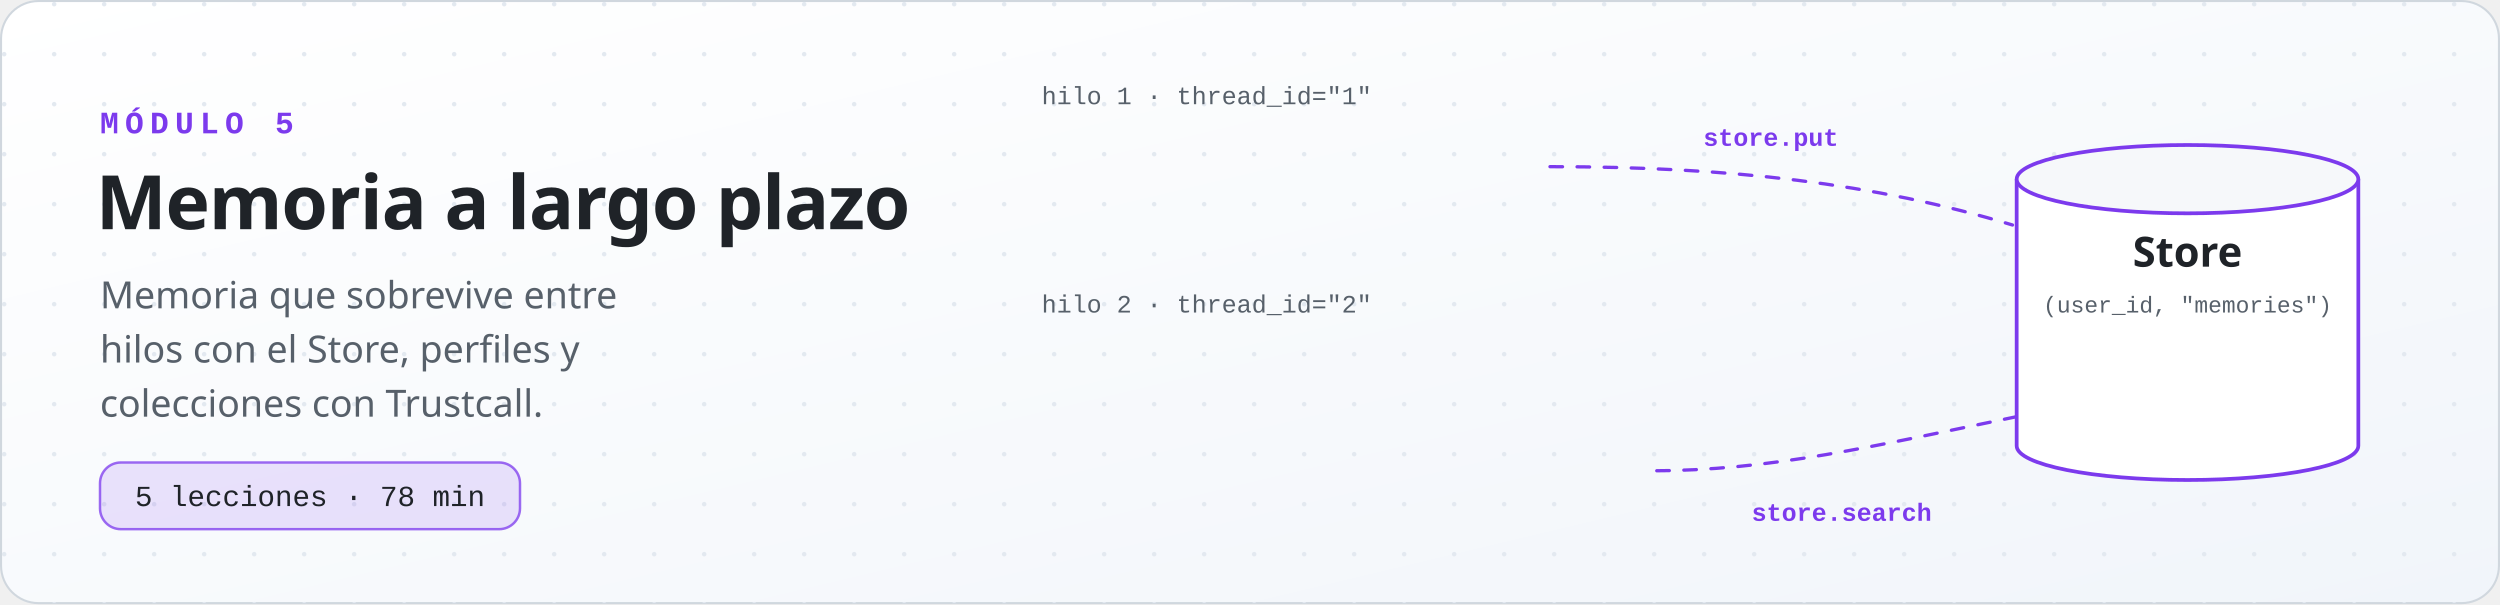
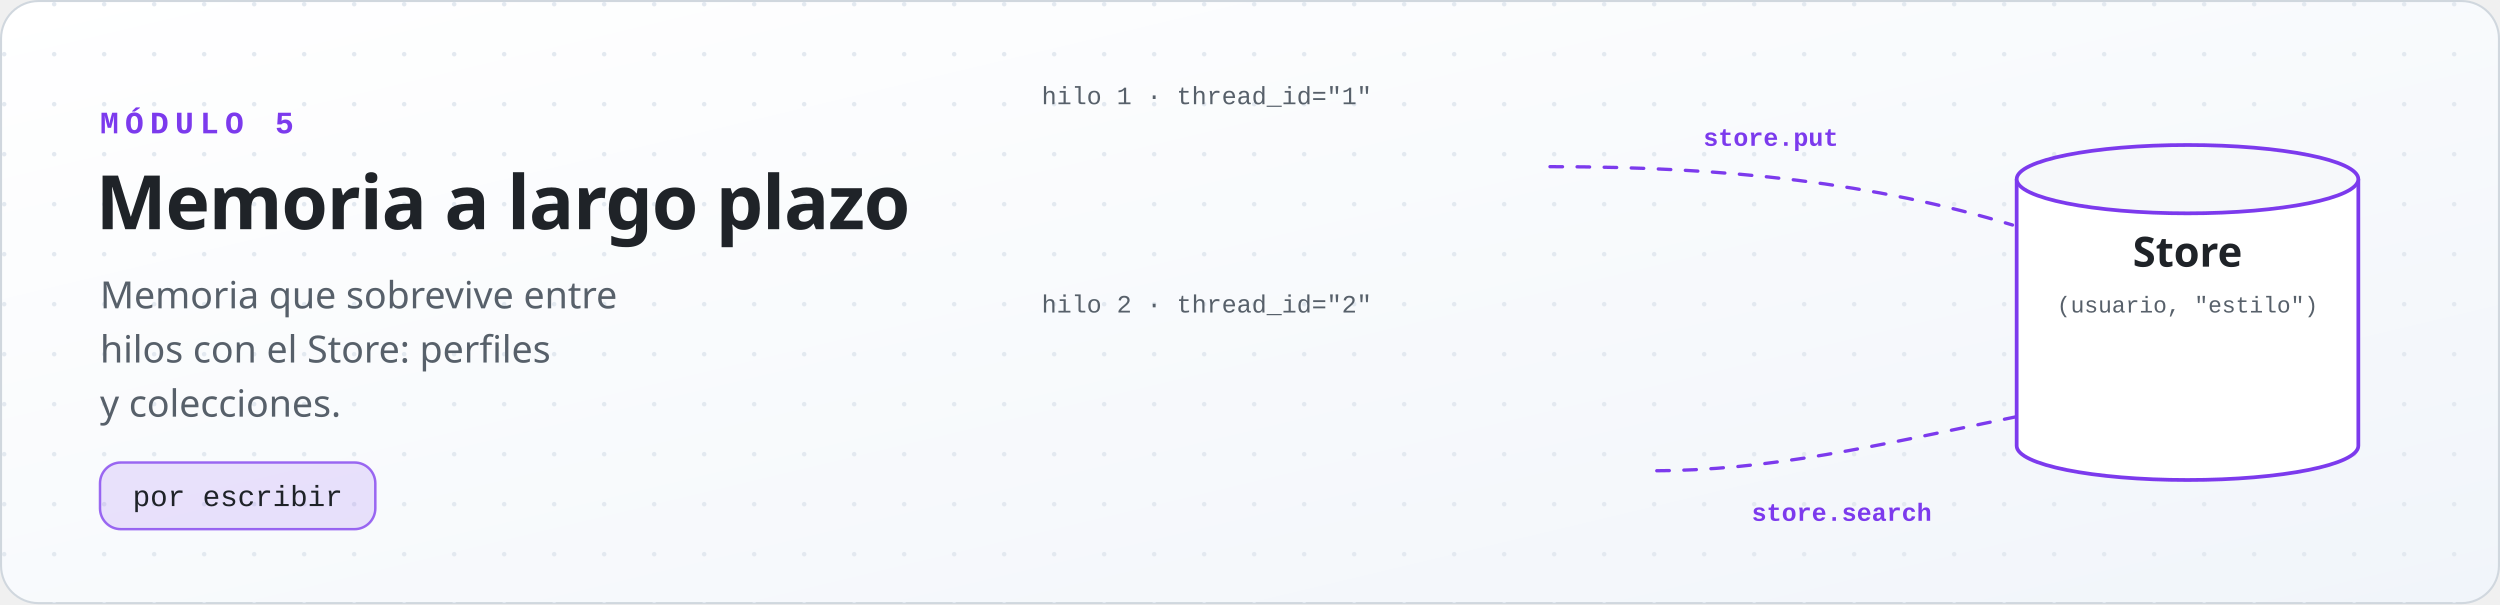
<svg xmlns="http://www.w3.org/2000/svg" width="1200" height="290" viewBox="0 0 1200 290" role="img" aria-labelledby="titulo">
  <style>
.sans{font-family:-apple-system,BlinkMacSystemFont,'Segoe UI','Noto Sans',Helvetica,Arial,sans-serif}
.mono{font-family:ui-monospace,SFMono-Regular,'SF Mono',Menlo,Consolas,'Liberation Mono',monospace}
.marcha{stroke-dasharray:6 7;animation:marcha 1.3s linear infinite}
@keyframes marcha{to{stroke-dashoffset:-26}}
@media (prefers-reduced-motion:reduce){.marcha{animation:none}}
</style>
  <defs>
    <linearGradient id="fondo" x1="0" y1="0" x2="1" y2="1">
      <stop offset="0" stop-color="#ffffff" />
      <stop offset="1" stop-color="#f1f5fa" />
    </linearGradient>
    <pattern id="puntos" width="24" height="24" patternUnits="userSpaceOnUse">
      <circle cx="2" cy="2" r="1.1" fill="#e3e9f0" />
    </pattern>
    <filter id="difuso" x="-100%" y="-100%" width="300%" height="300%">
      <feGaussianBlur stdDeviation="7" />
    </filter>
    <marker id="flecha" viewBox="0 0 10 10" refX="8.5" refY="5" markerWidth="7" markerHeight="7" orient="auto">
      <path d="M0,1 L9,5 L0,9 z" fill="#9aa8ba" />
    </marker>
  </defs>
  <rect x=".5" y=".5" width="1199" height="289" rx="18" fill="url(#fondo)" stroke="#d0d7de" />
  <rect x=".5" y=".5" width="1199" height="289" rx="18" fill="url(#puntos)" />
  <text x="48" y="64" class="mono" font-size="15" font-weight="700" fill="#7c3aed" text-anchor="start" letter-spacing="3">MÓDULO 5</text>
  <text x="46" y="110" class="sans" font-size="36" font-weight="800" fill="#1f2328" text-anchor="start" letter-spacing="-0.5">Memoria a largo plazo</text>
  <text x="48" y="148" class="sans" font-size="18" font-weight="400" fill="#57606a" text-anchor="start">Memoria que sobrevive entre</text>
-   <text x="48" y="174" class="sans" font-size="18" font-weight="400" fill="#57606a" text-anchor="start">hilos con el Store, perfiles y</text>
-   <text x="48" y="200" class="sans" font-size="18" font-weight="400" fill="#57606a" text-anchor="start">colecciones con Trustcall.</text>
+   <text x="48" y="174" class="sans" font-size="18" font-weight="400" fill="#57606a" text-anchor="start">hilos con el Store: perfiles</text>
+   <text x="48" y="200" class="sans" font-size="18" font-weight="400" fill="#57606a" text-anchor="start">y colecciones.</text>
  <g>
-     <rect x="48" y="222" width="201.6" height="32" rx="10" fill="#7c3aed" fill-opacity=".14" stroke="#7c3aed" stroke-opacity=".75" stroke-width="1.2" />
-     <text x="148.8" y="238" class="mono" font-size="14" font-weight="400" fill="#1f2328" text-anchor="middle" dy=".35em">5 lecciones · 78 min</text>
+     <rect x="48" y="222" width="132.16" height="32" rx="10" fill="#7c3aed" fill-opacity=".14" stroke="#7c3aed" stroke-opacity=".75" stroke-width="1.2" />
+     <text x="114.08" y="238" class="mono" font-size="14" font-weight="400" fill="#1f2328" text-anchor="middle" dy=".35em">por escribir</text>
  </g>
  <text x="500" y="50" class="mono" font-size="12" font-weight="400" fill="#57606a" text-anchor="start">hilo 1 · thread_id="1"</text>
  <g opacity="0">
    <animate attributeName="opacity" dur="10s" repeatCount="indefinite" calcMode="linear" keyTimes="0;0.04;0.07;0.92;0.95;1" values="0;0;1;1;0;0" />
    <rect x="500" y="62" width="240" height="36" rx="10" fill="#0284c7" fill-opacity=".14" stroke="#0284c7" stroke-opacity=".75" stroke-width="1.2" />
-     <text x="620" y="80" class="sans" font-size="15" font-weight="400" fill="#1f2328" text-anchor="middle" dy=".35em">Me gusta mucho andar en bici</text>
+     <text x="620" y="80" class="sans" font-size="15" font-weight="400" fill="#1f2328" text-anchor="middle" dy=".35em">Respóndeme siempre en LaTeX</text>
  </g>
  <text x="500" y="150" class="mono" font-size="12" font-weight="400" fill="#57606a" text-anchor="start">hilo 2 · thread_id="2"</text>
  <g opacity="0">
    <animate attributeName="opacity" dur="10s" repeatCount="indefinite" calcMode="linear" keyTimes="0;0.36;0.39;0.92;0.95;1" values="0;0;1;1;0;0" />
    <rect x="500" y="162" width="246" height="36" rx="10" fill="#0284c7" fill-opacity=".14" stroke="#0284c7" stroke-opacity=".75" stroke-width="1.2" />
-     <text x="623" y="180" class="sans" font-size="15" font-weight="400" fill="#1f2328" text-anchor="middle" dy=".35em">¿Qué hago este fin de semana?</text>
+     <text x="623" y="180" class="sans" font-size="15" font-weight="400" fill="#1f2328" text-anchor="middle" dy=".35em">¿Cuál es la derivada de x³?</text>
  </g>
  <g opacity="0">
    <animate attributeName="opacity" dur="10s" repeatCount="indefinite" calcMode="linear" keyTimes="0;0.54;0.57;0.92;0.95;1" values="0;0;1;1;0;0" />
    <rect x="540" y="208" width="246" height="36" rx="10" fill="#7c3aed" fill-opacity=".14" stroke="#7c3aed" stroke-opacity=".75" stroke-width="1.2" />
-     <text x="663" y="226" class="sans" font-size="15" font-weight="400" fill="#1f2328" text-anchor="middle" dy=".35em">Una ruta en bici por el cerro</text>
+     <text x="663" y="226" class="sans" font-size="15" font-weight="400" fill="#1f2328" text-anchor="middle" dy=".35em">La derivada es $3x^{2}$</text>
  </g>
  <path d="M744,80 C830,80 900,88 966,108" fill="none" stroke="#7c3aed" stroke-width="1.6" stroke-linecap="round" class="marcha" />
  <path d="M968,200 C900,214 850,226 792,226" fill="none" stroke="#7c3aed" stroke-width="1.6" stroke-linecap="round" class="marcha" />
  <text x="850" y="70" class="mono" font-size="12" font-weight="600" fill="#7c3aed" text-anchor="middle">store.put</text>
  <text x="884" y="250" class="mono" font-size="12" font-weight="600" fill="#7c3aed" text-anchor="middle">store.search</text>
  <g opacity="0">
    <animate attributeName="opacity" dur="10s" repeatCount="indefinite" calcMode="linear" keyTimes="0;0.1;0.11;0.21;0.22;1" values="0;0;1;1;0;0" />
    <animateMotion dur="10s" repeatCount="indefinite" calcMode="linear" keyTimes="0;0.11;0.2;0.215;1" keyPoints="0;0;0.705;1;1" path="M744,80 C830,80 900,88 966,108 L1050,150" />
    <circle r="13.2" fill="#7c3aed" opacity=".45" filter="url(#difuso)" />
    <circle r="6" fill="#7c3aed" />
  </g>
  <g opacity="0">
    <animate attributeName="opacity" dur="10s" repeatCount="indefinite" calcMode="linear" keyTimes="0;0.43;0.44;0.525;0.535;1" values="0;0;1;1;0;0" />
    <animateMotion dur="10s" repeatCount="indefinite" calcMode="linear" keyTimes="0;0.43;0.445;0.53;1" keyPoints="0;0;0.35;1;1" path="M1050,150 L968,200 C900,214 850,226 792,226" />
    <circle r="13.2" fill="#7c3aed" opacity=".45" filter="url(#difuso)" />
    <circle r="6" fill="#7c3aed" />
  </g>
  <rect x="968" y="69.6" width="164" height="160.8" rx="16.4" fill="#7c3aed" opacity="0" filter="url(#difuso)">
    <animate attributeName="opacity" dur="10s" repeatCount="indefinite" calcMode="linear" keyTimes="0;0.2;0.23;0.3;0.33;0.42;0.45;0.5;0.53;1" values="0;0;0.32;0.32;0;0;0.32;0.32;0;0" />
  </rect>
  <path d="M968,86 L968,214 A82,16.4 0 0 0 1132,214 L1132,86" fill="#ffffff" stroke="#7c3aed" stroke-width="1.8" />
  <ellipse cx="1050" cy="86" rx="82" ry="16.4" fill="#f6f8fa" stroke="#7c3aed" stroke-width="1.8" />
  <text x="1050" y="128" class="sans" font-size="20" font-weight="700" fill="#1f2328" text-anchor="middle">Store</text>
-   <text x="1050" y="150" class="mono" font-size="11" font-weight="400" fill="#57606a" text-anchor="middle">(user_id, "memories")</text>
+   <text x="1050" y="150" class="mono" font-size="11" font-weight="400" fill="#57606a" text-anchor="middle">(usuario, "estilo")</text>
  <g opacity="0">
    <animate attributeName="opacity" dur="10s" repeatCount="indefinite" calcMode="linear" keyTimes="0;0.23;0.26;0.92;0.95;1" values="0;0;1;1;0;0" />
    <rect x="977" y="168" width="146" height="28" rx="10" fill="#7c3aed" fill-opacity=".14" stroke="#7c3aed" stroke-opacity=".75" stroke-width="1.2" />
-     <text x="1050" y="182" class="sans" font-size="13" font-weight="400" fill="#1f2328" text-anchor="middle" dy=".35em">le gusta el ciclismo</text>
+     <text x="1050" y="182" class="sans" font-size="13" font-weight="400" fill="#1f2328" text-anchor="middle" dy=".35em">formato: LaTeX</text>
  </g>
</svg>
